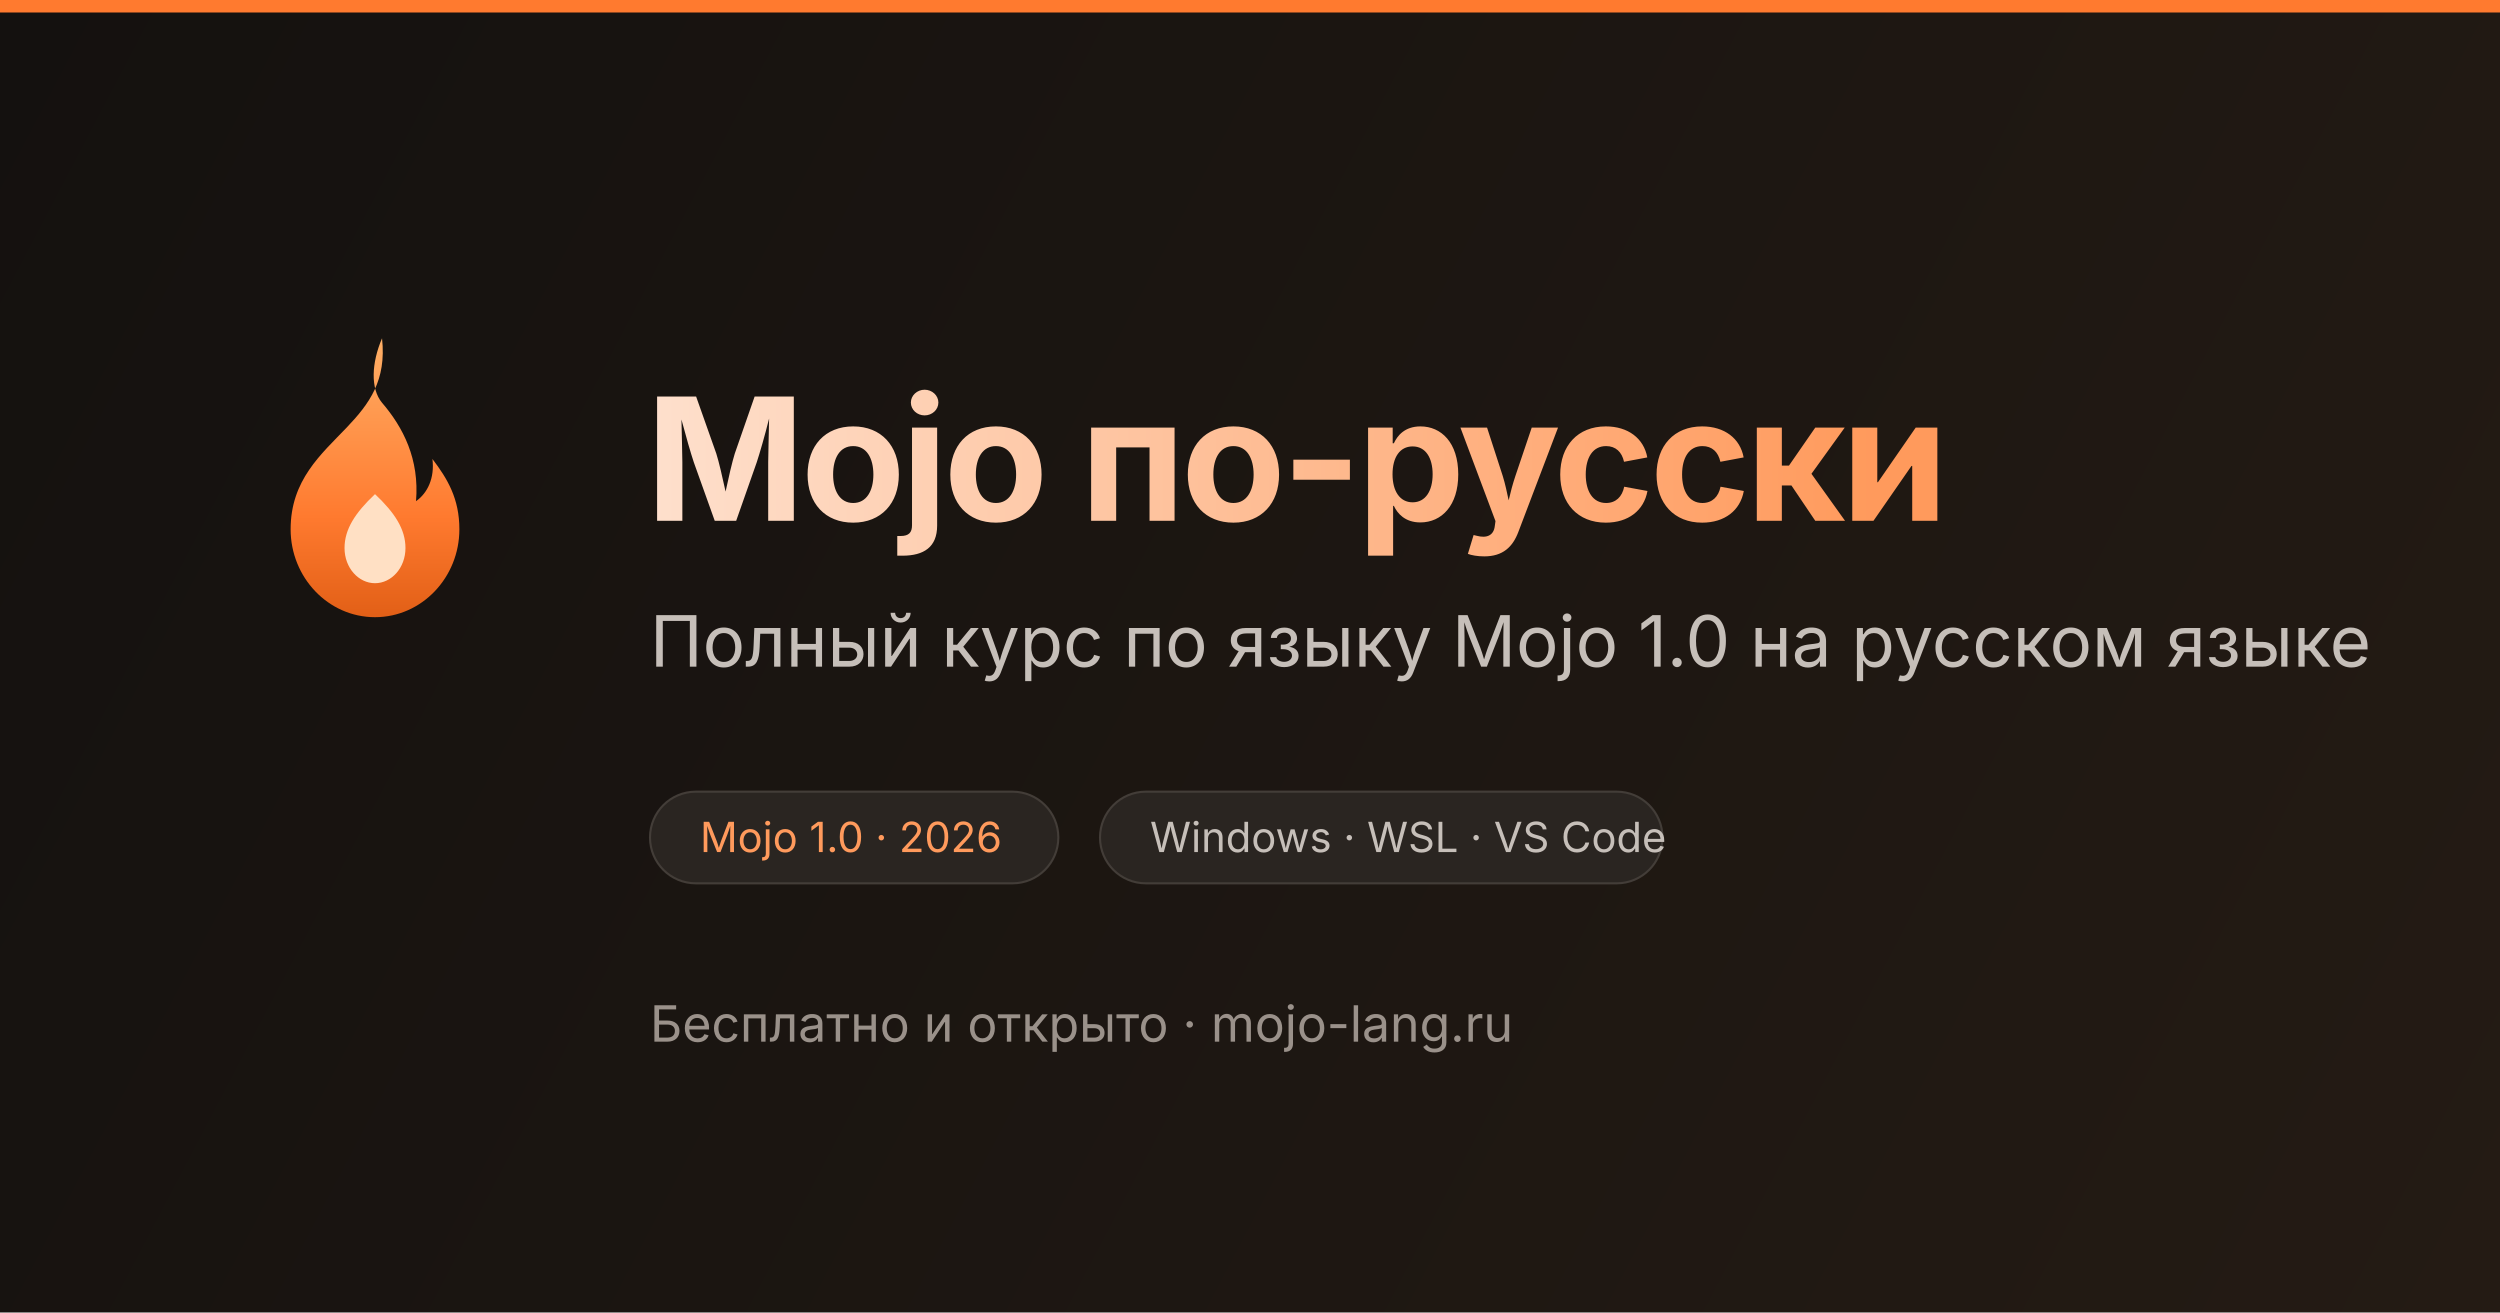
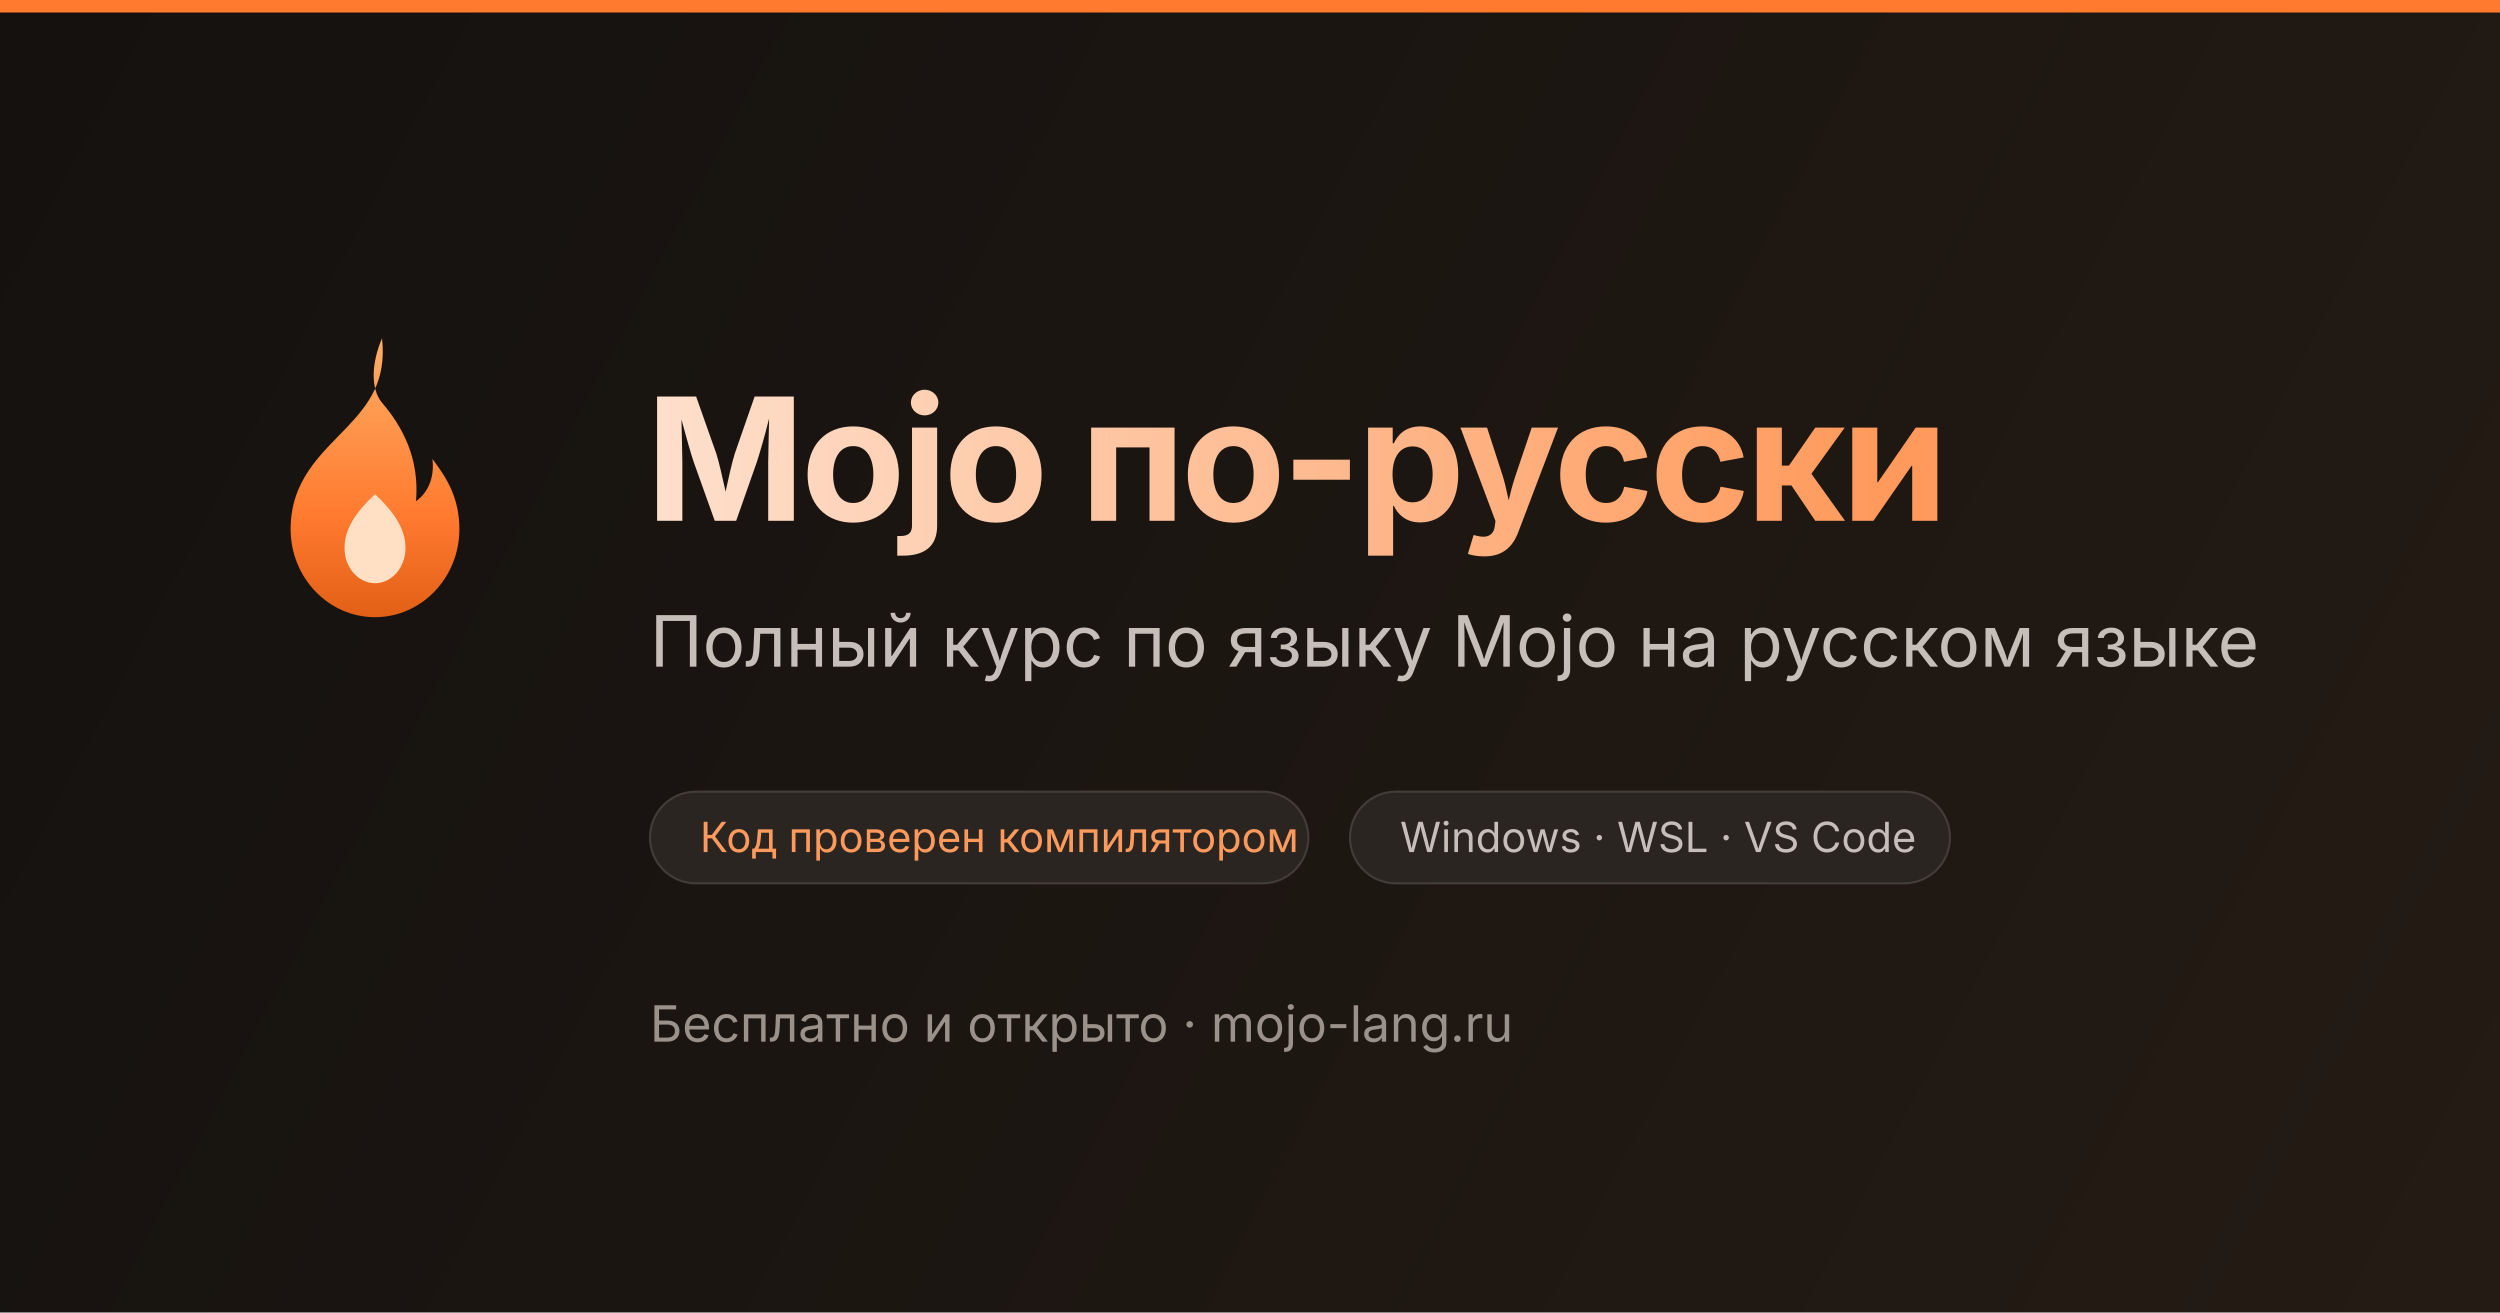
<svg xmlns="http://www.w3.org/2000/svg" width="1200" height="630" viewBox="0 0 1200 630">
  <defs>
    <linearGradient id="bg" x1="0" y1="0" x2="1200" y2="630" gradientUnits="userSpaceOnUse">
      <stop stop-color="#14110F" />
      <stop offset="1" stop-color="#241B14" />
    </linearGradient>
    <linearGradient id="title" x1="90" y1="0" x2="900" y2="0" gradientUnits="userSpaceOnUse">
      <stop stop-color="#FDFAF7" />
      <stop offset="1" stop-color="#FF9A5C" />
    </linearGradient>
  </defs>
  <rect width="1200" height="630" fill="url(#bg)" />
  <rect x="0" y="0" width="1200" height="6" fill="#FF7A2F" />
  <g transform="translate(90, 150)">
    <svg viewBox="0 0 32 32" width="180" height="180" fill="none">
      <defs>
        <linearGradient id="flame" x1="16" y1="2" x2="16" y2="30" gradientUnits="userSpaceOnUse">
          <stop stop-color="#FFB067" />
          <stop offset=".55" stop-color="#FF7A2F" />
          <stop offset="1" stop-color="#D4530B" />
        </linearGradient>
      </defs>
      <path fill="url(#flame)" d="M16.6 2.2c.4 3.6-1.1 5.6-3 7.6-2.2 2.3-4.8 4.5-4.8 8.7 0 4.1 3.2 7.5 7.2 7.5s7.2-3.4 7.2-7.5c0-2.6-1-4.3-2.3-6 .2 1.6-.4 2.9-1.4 3.6.3-3.6-1.1-6.3-2.9-8.4-1-1.2-.9-3.4 0-5.5Z" />
      <path fill="#FFE0C4" d="M16 15.5c1.7 1.6 2.6 3 2.6 4.6 0 1.7-1.2 3-2.6 3s-2.6-1.3-2.6-3c0-1.6.9-3 2.6-4.6Z" />
    </svg>
  </g>
  <text x="310" y="250" font-family="Inter, Arial, sans-serif" font-size="82" font-weight="700" letter-spacing="-2" fill="url(#title)">Mojo по-русски</text>
  <text x="312" y="320" font-family="Inter, Arial, sans-serif" font-size="34" fill="#C6BFB9">
-     Полный курс по языку Mojo 1.0 на русском языке
+     Полный курс по языку Mojo на русском языке
  </text>
  <g transform="translate(312, 380)">
-     <rect x="0" y="0" width="196" height="44" rx="22" fill="#2A2521" stroke="#433D38" />
-     <text x="24" y="29" font-family="Inter, Arial, sans-serif" font-size="20" fill="#FF9A5C">Mojo 1.0 · 2026</text>
-     <rect x="216" y="0" width="270" height="44" rx="22" fill="#2A2521" stroke="#433D38" />
-     <text x="240" y="29" font-family="Inter, Arial, sans-serif" font-size="20" fill="#C6BFB9">Windows · WSL · VS Code</text>
+     <rect x="0" y="0" width="316" height="44" rx="22" fill="#2A2521" stroke="#433D38" />
+     <text x="24" y="29" font-family="Inter, Arial, sans-serif" font-size="20" fill="#FF9A5C">Код проверен компилятором</text>
+     <rect x="336" y="0" width="288" height="44" rx="22" fill="#2A2521" stroke="#433D38" />
+     <text x="360" y="29" font-family="Inter, Arial, sans-serif" font-size="20" fill="#C6BFB9">Windows · WSL · VS Code</text>
  </g>
  <text x="312" y="500" font-family="Inter, Arial, sans-serif" font-size="24" fill="#9A918A">
    Бесплатно и открыто · mojo-lang.ru
  </text>
</svg>
